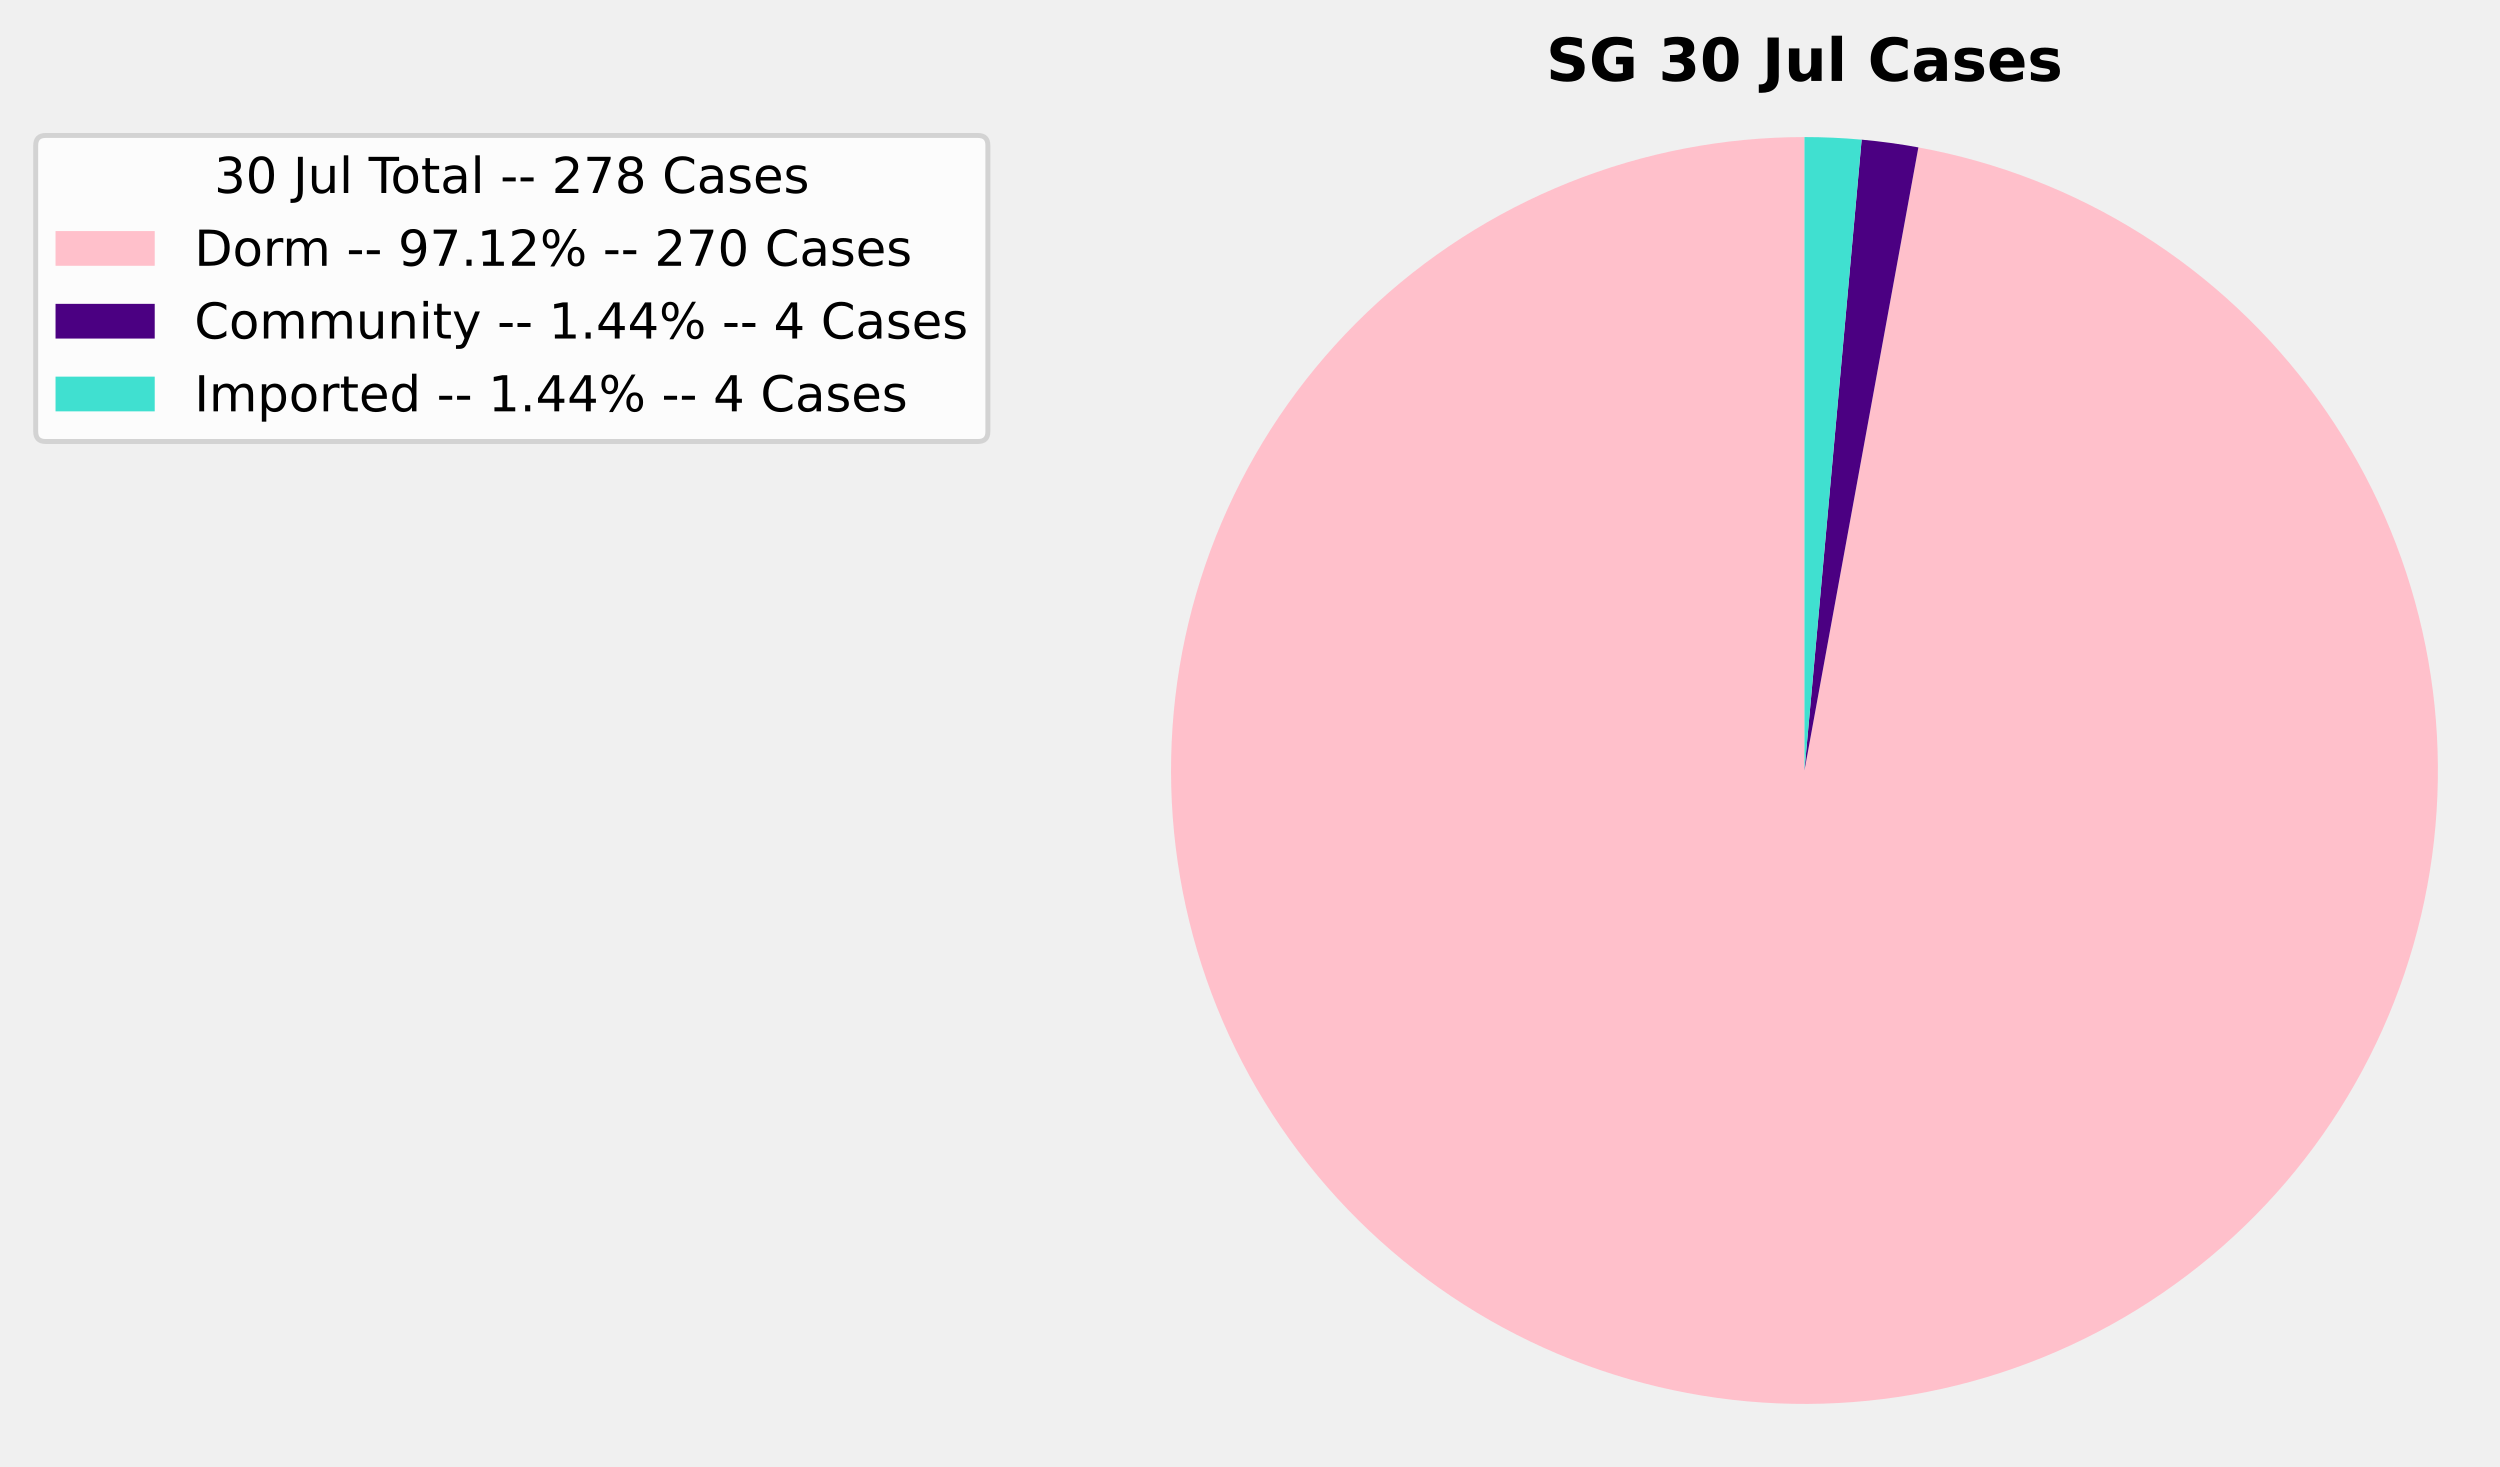
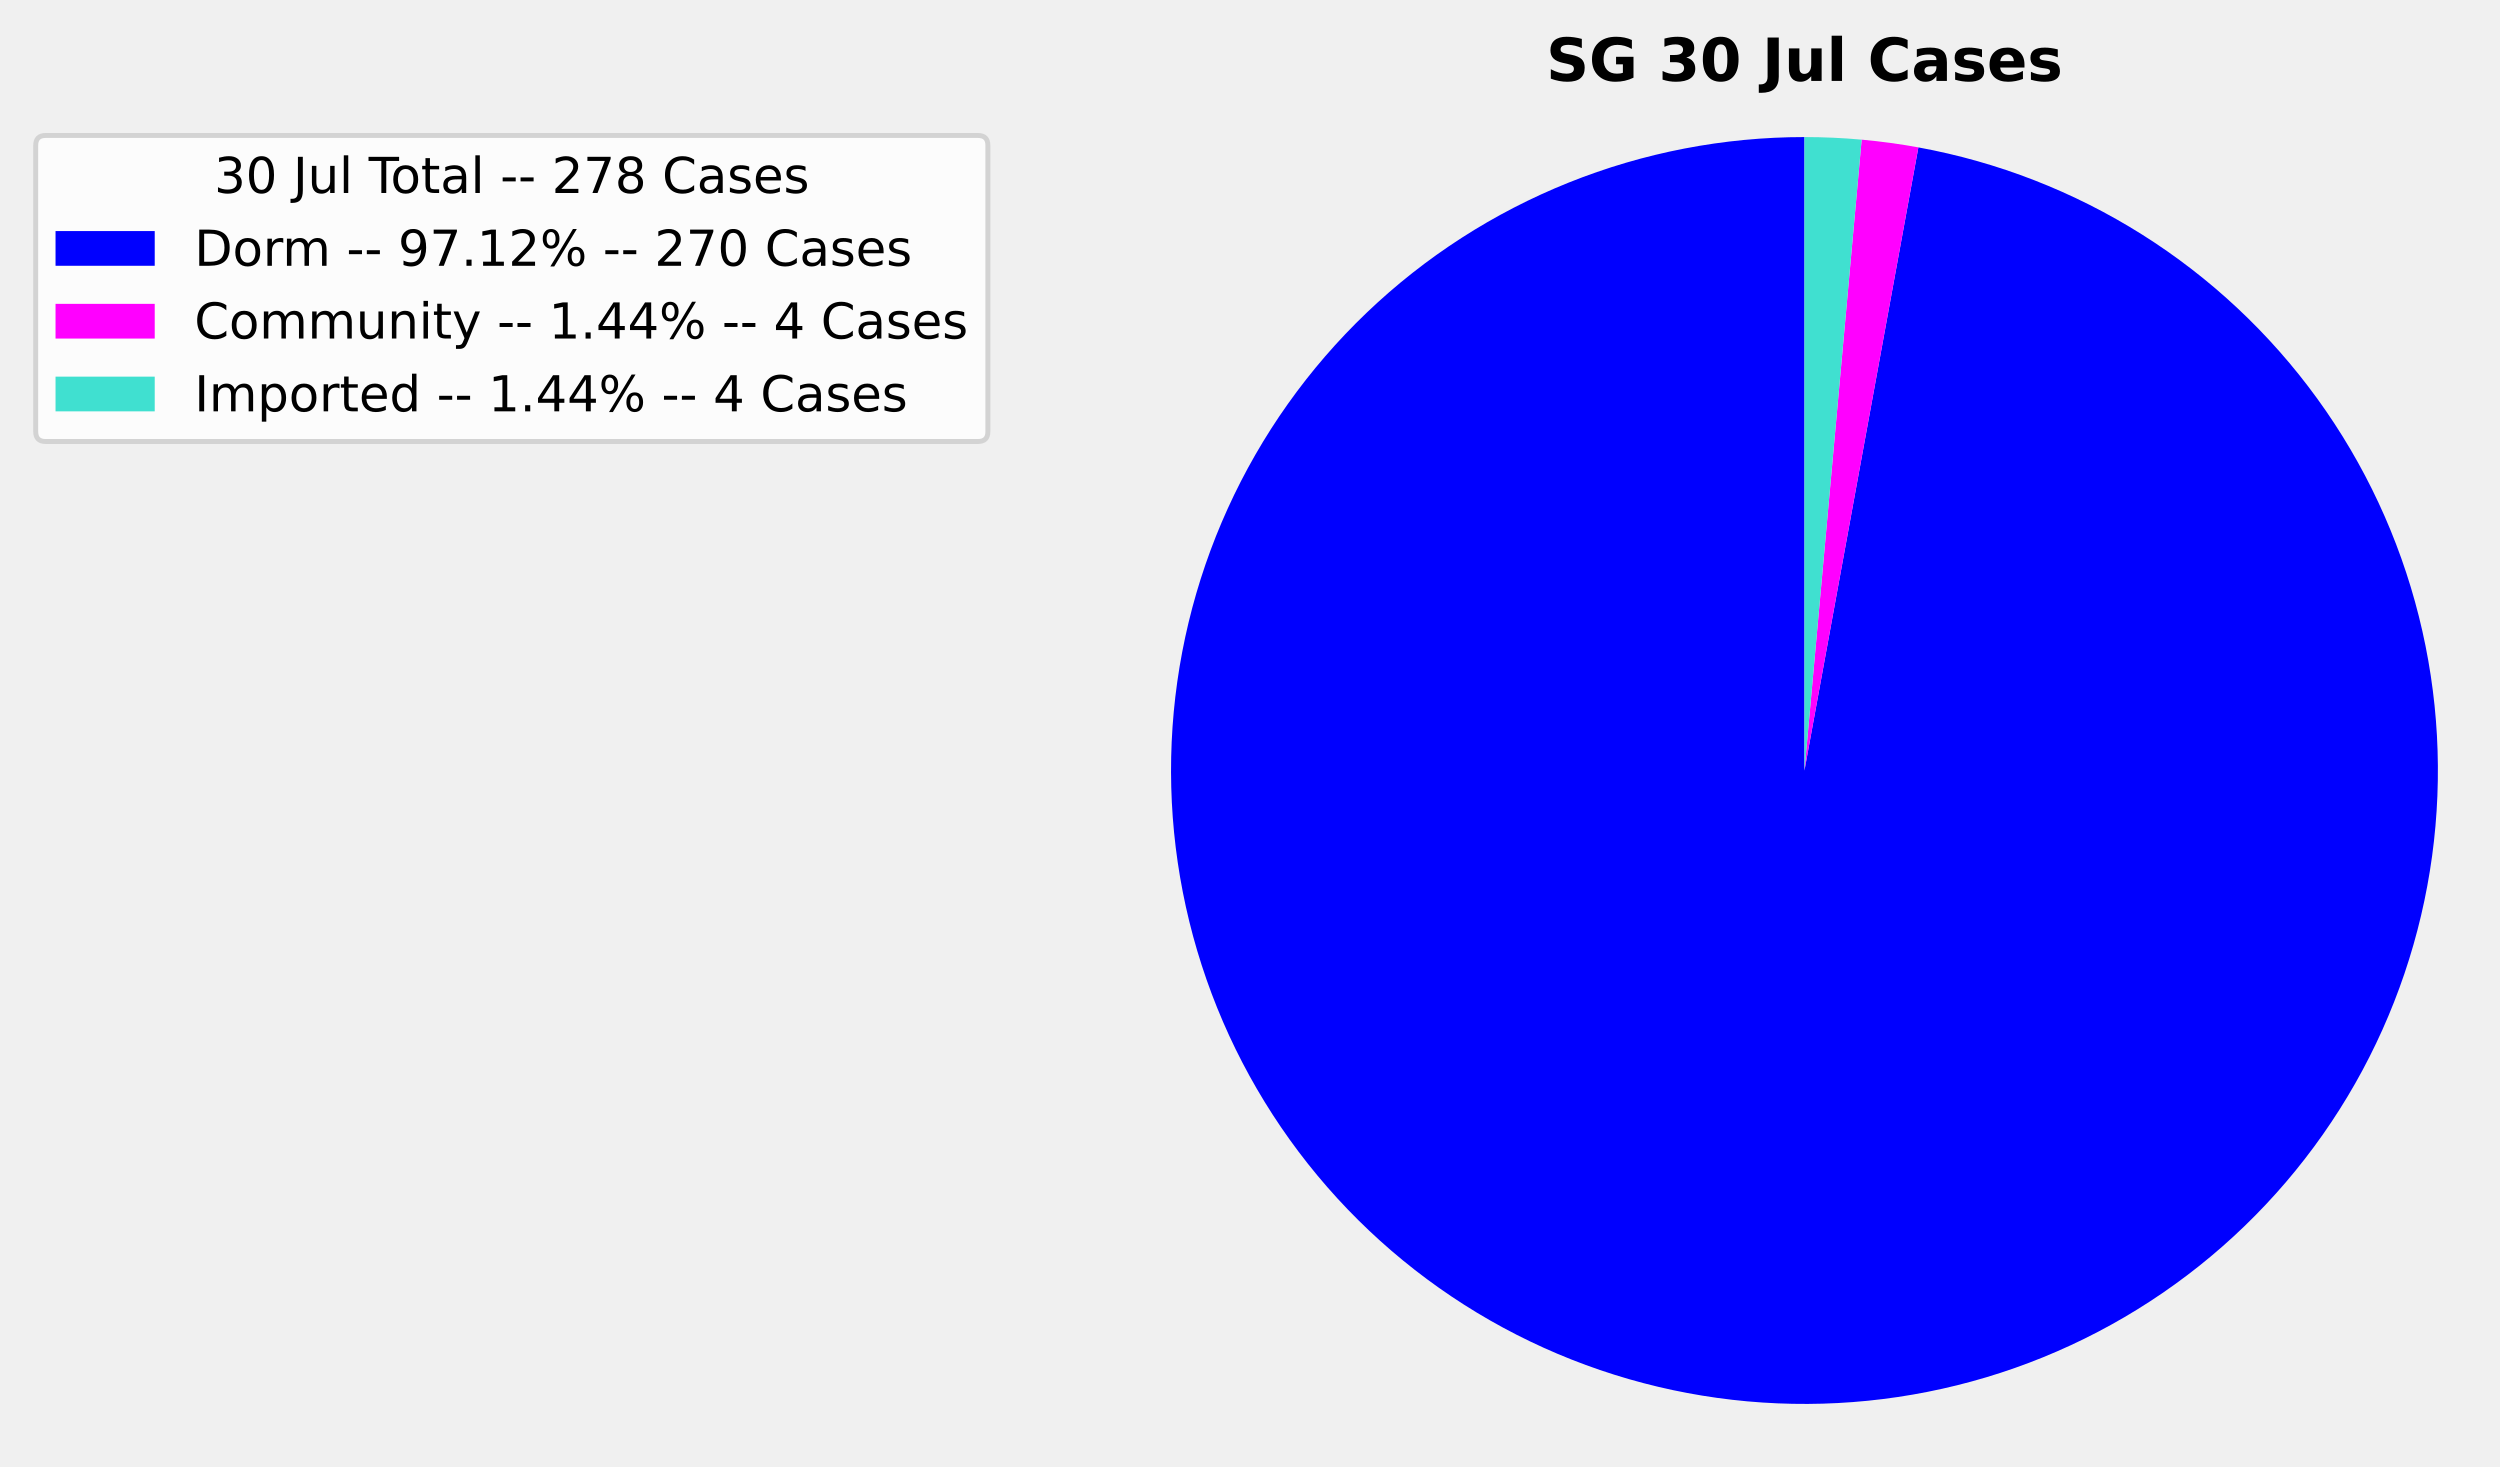
<svg xmlns="http://www.w3.org/2000/svg" xmlns:xlink="http://www.w3.org/1999/xlink" height="295.63pt" version="1.1" viewBox="0 0 504.133 295.63" width="504.133pt">
  <defs>
    <style type="text/css">
*{stroke-linecap:butt;stroke-linejoin:round;}
  </style>
  </defs>
  <g id="figure_1">
    <g id="patch_1">
      <path d="M -0 295.63  L 504.133 295.63  L 504.133 0  L -0 0  z " style="fill:none;" />
    </g>
    <g id="axes_1">
      <g id="patch_2">
-         <path d="M 363.877 27.64  C 347.588 27.64 331.449 30.756 316.332 36.819  C 301.214 42.881 287.394 51.78 275.619 63.035  C 263.845 74.289 254.33 87.692 247.591 102.521  C 240.851 117.349 237.009 133.331 236.273 149.602  C 235.537 165.874 237.92 182.137 243.294 197.513  C 248.667 212.89 256.933 227.097 267.643 239.369  C 278.354 251.64 291.314 261.75 305.822 269.153  C 320.331 276.556 336.123 281.116 352.344 282.586  C 368.566 284.057 384.92 282.411 400.524 277.738  C 416.127 273.065 430.694 265.45 443.437 255.305  C 456.179 245.159 466.865 232.67 474.916 218.51  C 482.967 204.351 488.236 188.782 490.438 172.643  C 492.64 156.504 491.735 140.092 487.771 124.294  C 483.808 108.495 476.859 93.599 467.3 80.411  C 457.741 67.223 445.747 55.984 431.966 47.301  C 418.185 38.619 402.869 32.652 386.847 29.723  L 363.877 155.374  L 363.877 27.64  z " style="fill:#ffc0cb;" />
+         <path d="M 363.877 27.64  C 347.588 27.64 331.449 30.756 316.332 36.819  C 301.214 42.881 287.394 51.78 275.619 63.035  C 263.845 74.289 254.33 87.692 247.591 102.521  C 240.851 117.349 237.009 133.331 236.273 149.602  C 235.537 165.874 237.92 182.137 243.294 197.513  C 248.667 212.89 256.933 227.097 267.643 239.369  C 278.354 251.64 291.314 261.75 305.822 269.153  C 320.331 276.556 336.123 281.116 352.344 282.586  C 368.566 284.057 384.92 282.411 400.524 277.738  C 416.127 273.065 430.694 265.45 443.437 255.305  C 456.179 245.159 466.865 232.67 474.916 218.51  C 482.967 204.351 488.236 188.782 490.438 172.643  C 492.64 156.504 491.735 140.092 487.771 124.294  C 483.808 108.495 476.859 93.599 467.3 80.411  C 457.741 67.223 445.747 55.984 431.966 47.301  C 418.185 38.619 402.869 32.652 386.847 29.723  L 363.877 155.374  L 363.877 27.64  z " style="fill:#0000ff;" />
      </g>
      <g id="patch_3">
-         <path d="M 386.847 29.723  C 384.953 29.377 383.052 29.073 381.145 28.813  C 379.238 28.553 377.326 28.336 375.409 28.162  L 363.877 155.374  L 386.847 29.723  z " style="fill:#4b0082;" />
+         <path d="M 386.847 29.723  C 384.953 29.377 383.052 29.073 381.145 28.813  C 379.238 28.553 377.326 28.336 375.409 28.162  L 363.877 155.374  L 386.847 29.723  z " style="fill:#ff00ff;" />
      </g>
      <g id="patch_4">
        <path d="M 375.409 28.162  C 373.492 27.988 371.571 27.858 369.649 27.771  C 367.726 27.684 365.801 27.64 363.877 27.64  L 363.877 155.374  L 375.409 28.162  z " style="fill:#40e0d0;" />
      </g>
      <g id="matplotlib.axis_1" />
      <g id="matplotlib.axis_2" />
      <g id="text_1">
        <defs>
          <path d="M 59.906 70.609  L 59.906 55.172  Q 53.906 57.859 48.188 59.219  Q 42.484 60.594 37.406 60.594  Q 30.672 60.594 27.438 58.734  Q 24.219 56.891 24.219 52.984  Q 24.219 50.047 26.391 48.406  Q 28.562 46.781 34.281 45.609  L 42.281 44  Q 54.438 41.547 59.562 36.562  Q 64.703 31.594 64.703 22.406  Q 64.703 10.359 57.547 4.469  Q 50.391 -1.422 35.688 -1.422  Q 28.766 -1.422 21.781 -0.094  Q 14.797 1.219 7.812 3.812  L 7.812 19.672  Q 14.797 15.969 21.312 14.078  Q 27.828 12.203 33.891 12.203  Q 40.047 12.203 43.312 14.25  Q 46.578 16.312 46.578 20.125  Q 46.578 23.531 44.359 25.391  Q 42.141 27.25 35.5 28.719  L 28.219 30.328  Q 17.281 32.672 12.219 37.797  Q 7.172 42.922 7.172 51.609  Q 7.172 62.5 14.203 68.359  Q 21.234 74.219 34.422 74.219  Q 40.438 74.219 46.781 73.312  Q 53.125 72.406 59.906 70.609  z " id="DejaVuSans-Bold-83" />
          <path d="M 74.703 5.422  Q 67.672 2 60.109 0.281  Q 52.547 -1.422 44.484 -1.422  Q 26.266 -1.422 15.625 8.766  Q 4.984 18.953 4.984 36.375  Q 4.984 54 15.812 64.109  Q 26.656 74.219 45.516 74.219  Q 52.781 74.219 59.438 72.844  Q 66.109 71.484 72.016 68.797  L 72.016 53.719  Q 65.922 57.172 59.891 58.875  Q 53.859 60.594 47.797 60.594  Q 36.578 60.594 30.5 54.312  Q 24.422 48.047 24.422 36.375  Q 24.422 24.812 30.281 18.5  Q 36.141 12.203 46.922 12.203  Q 49.859 12.203 52.375 12.562  Q 54.891 12.938 56.891 13.719  L 56.891 27.875  L 45.406 27.875  L 45.406 40.484  L 74.703 40.484  z " id="DejaVuSans-Bold-71" />
          <path id="DejaVuSans-Bold-32" />
          <path d="M 46.578 39.312  Q 53.953 37.406 57.781 32.688  Q 61.625 27.984 61.625 20.703  Q 61.625 9.859 53.312 4.219  Q 45.016 -1.422 29.109 -1.422  Q 23.484 -1.422 17.844 -0.516  Q 12.203 0.391 6.688 2.203  L 6.688 16.703  Q 11.969 14.062 17.156 12.719  Q 22.359 11.375 27.391 11.375  Q 34.859 11.375 38.844 13.953  Q 42.828 16.547 42.828 21.391  Q 42.828 26.375 38.75 28.938  Q 34.672 31.5 26.703 31.5  L 19.188 31.5  L 19.188 43.609  L 27.094 43.609  Q 34.188 43.609 37.641 45.828  Q 41.109 48.047 41.109 52.594  Q 41.109 56.781 37.734 59.078  Q 34.375 61.375 28.219 61.375  Q 23.688 61.375 19.047 60.344  Q 14.406 59.328 9.812 57.328  L 9.812 71.094  Q 15.375 72.656 20.844 73.438  Q 26.312 74.219 31.594 74.219  Q 45.797 74.219 52.844 69.547  Q 59.906 64.891 59.906 55.516  Q 59.906 49.125 56.531 45.047  Q 53.172 40.969 46.578 39.312  z " id="DejaVuSans-Bold-51" />
          <path d="M 46 36.531  Q 46 50.203 43.438 55.781  Q 40.875 61.375 34.812 61.375  Q 28.766 61.375 26.172 55.781  Q 23.578 50.203 23.578 36.531  Q 23.578 22.703 26.172 17.031  Q 28.766 11.375 34.812 11.375  Q 40.828 11.375 43.406 17.031  Q 46 22.703 46 36.531  z M 64.797 36.375  Q 64.797 18.266 56.984 8.422  Q 49.172 -1.422 34.812 -1.422  Q 20.406 -1.422 12.594 8.422  Q 4.781 18.266 4.781 36.375  Q 4.781 54.547 12.594 64.375  Q 20.406 74.219 34.812 74.219  Q 49.172 74.219 56.984 64.375  Q 64.797 54.547 64.797 36.375  z " id="DejaVuSans-Bold-48" />
          <path d="M 9.188 72.906  L 27.984 72.906  L 27.984 7.078  Q 27.984 -6.547 20.578 -13.281  Q 13.188 -20.016 -1.812 -20.016  L -5.609 -20.016  L -5.609 -5.812  L -2.688 -5.812  Q 3.172 -5.812 6.172 -2.531  Q 9.188 0.734 9.188 7.078  z " id="DejaVuSans-Bold-74" />
          <path d="M 7.812 21.297  L 7.812 54.688  L 25.391 54.688  L 25.391 49.219  Q 25.391 44.781 25.344 38.062  Q 25.297 31.344 25.297 29.109  Q 25.297 22.516 25.641 19.609  Q 25.984 16.703 26.812 15.375  Q 27.875 13.672 29.609 12.734  Q 31.344 11.812 33.594 11.812  Q 39.062 11.812 42.188 16.016  Q 45.312 20.219 45.312 27.688  L 45.312 54.688  L 62.797 54.688  L 62.797 0  L 45.312 0  L 45.312 7.906  Q 41.359 3.125 36.938 0.844  Q 32.516 -1.422 27.203 -1.422  Q 17.719 -1.422 12.766 4.391  Q 7.812 10.203 7.812 21.297  z " id="DejaVuSans-Bold-117" />
          <path d="M 8.406 75.984  L 25.875 75.984  L 25.875 0  L 8.406 0  z " id="DejaVuSans-Bold-108" />
          <path d="M 67 4  Q 61.812 1.312 56.203 -0.047  Q 50.594 -1.422 44.484 -1.422  Q 26.266 -1.422 15.625 8.766  Q 4.984 18.953 4.984 36.375  Q 4.984 53.859 15.625 64.031  Q 26.266 74.219 44.484 74.219  Q 50.594 74.219 56.203 72.844  Q 61.812 71.484 67 68.797  L 67 53.719  Q 61.766 57.281 56.688 58.938  Q 51.609 60.594 46 60.594  Q 35.938 60.594 30.172 54.141  Q 24.422 47.703 24.422 36.375  Q 24.422 25.094 30.172 18.641  Q 35.938 12.203 46 12.203  Q 51.609 12.203 56.688 13.859  Q 61.766 15.531 67 19.094  z " id="DejaVuSans-Bold-67" />
          <path d="M 32.906 24.609  Q 27.438 24.609 24.672 22.75  Q 21.922 20.906 21.922 17.281  Q 21.922 13.969 24.141 12.078  Q 26.375 10.203 30.328 10.203  Q 35.25 10.203 38.625 13.734  Q 42 17.281 42 22.609  L 42 24.609  z M 59.625 31.203  L 59.625 0  L 42 0  L 42 8.109  Q 38.484 3.125 34.078 0.844  Q 29.688 -1.422 23.391 -1.422  Q 14.891 -1.422 9.594 3.531  Q 4.297 8.5 4.297 16.406  Q 4.297 26.031 10.906 30.516  Q 17.531 35.016 31.688 35.016  L 42 35.016  L 42 36.375  Q 42 40.531 38.719 42.453  Q 35.453 44.391 28.516 44.391  Q 22.906 44.391 18.062 43.266  Q 13.234 42.141 9.078 39.891  L 9.078 53.219  Q 14.703 54.594 20.359 55.297  Q 26.031 56 31.688 56  Q 46.484 56 53.047 50.172  Q 59.625 44.344 59.625 31.203  z " id="DejaVuSans-Bold-97" />
          <path d="M 51.125 52.984  L 51.125 39.703  Q 45.516 42.047 40.281 43.219  Q 35.062 44.391 30.422 44.391  Q 25.438 44.391 23.016 43.141  Q 20.609 41.891 20.609 39.312  Q 20.609 37.203 22.438 36.078  Q 24.266 34.969 29 34.422  L 32.078 33.984  Q 45.516 32.281 50.141 28.375  Q 54.781 24.469 54.781 16.109  Q 54.781 7.375 48.328 2.969  Q 41.891 -1.422 29.109 -1.422  Q 23.688 -1.422 17.891 -0.562  Q 12.109 0.297 6 2  L 6 15.281  Q 11.234 12.75 16.719 11.469  Q 22.219 10.203 27.875 10.203  Q 33.016 10.203 35.594 11.609  Q 38.188 13.031 38.188 15.828  Q 38.188 18.172 36.406 19.312  Q 34.625 20.453 29.297 21.094  L 26.219 21.484  Q 14.547 22.953 9.859 26.906  Q 5.172 30.859 5.172 38.922  Q 5.172 47.609 11.125 51.797  Q 17.094 56 29.391 56  Q 34.234 56 39.547 55.266  Q 44.875 54.547 51.125 52.984  z " id="DejaVuSans-Bold-115" />
          <path d="M 62.984 27.484  L 62.984 22.516  L 22.125 22.516  Q 22.75 16.359 26.562 13.281  Q 30.375 10.203 37.203 10.203  Q 42.719 10.203 48.5 11.844  Q 54.297 13.484 60.406 16.797  L 60.406 3.328  Q 54.203 0.984 48 -0.219  Q 41.797 -1.422 35.594 -1.422  Q 20.75 -1.422 12.516 6.125  Q 4.297 13.672 4.297 27.297  Q 4.297 40.672 12.375 48.328  Q 20.453 56 34.625 56  Q 47.516 56 55.25 48.234  Q 62.984 40.484 62.984 27.484  z M 45.016 33.297  Q 45.016 38.281 42.109 41.328  Q 39.203 44.391 34.516 44.391  Q 29.438 44.391 26.266 41.531  Q 23.094 38.672 22.312 33.297  z " id="DejaVuSans-Bold-101" />
        </defs>
        <g transform="translate(311.791 16.31812)scale(0.12 -0.12)">
          <use xlink:href="#DejaVuSans-Bold-83" />
          <use x="72.021" xlink:href="#DejaVuSans-Bold-71" />
          <use x="154.102" xlink:href="#DejaVuSans-Bold-32" />
          <use x="188.916" xlink:href="#DejaVuSans-Bold-51" />
          <use x="258.496" xlink:href="#DejaVuSans-Bold-48" />
          <use x="328.076" xlink:href="#DejaVuSans-Bold-32" />
          <use x="362.891" xlink:href="#DejaVuSans-Bold-74" />
          <use x="400.098" xlink:href="#DejaVuSans-Bold-117" />
          <use x="471.289" xlink:href="#DejaVuSans-Bold-108" />
          <use x="505.566" xlink:href="#DejaVuSans-Bold-32" />
          <use x="540.381" xlink:href="#DejaVuSans-Bold-67" />
          <use x="613.77" xlink:href="#DejaVuSans-Bold-97" />
          <use x="681.25" xlink:href="#DejaVuSans-Bold-115" />
          <use x="740.771" xlink:href="#DejaVuSans-Bold-101" />
          <use x="808.594" xlink:href="#DejaVuSans-Bold-115" />
        </g>
      </g>
      <g id="legend_1">
        <g id="patch_5">
          <path d="M 9.2 89.031  L 197.209 89.031  Q 199.209 89.031 199.209 87.031  L 199.209 29.318  Q 199.209 27.318 197.209 27.318  L 9.2 27.318  Q 7.2 27.318 7.2 29.318  L 7.2 87.031  Q 7.2 89.031 9.2 89.031  z " style="fill:#ffffff;opacity:0.8;stroke:#cccccc;stroke-linejoin:miter;" />
        </g>
        <g id="text_2">
          <defs>
            <path d="M 40.578 39.312  Q 47.656 37.797 51.625 33  Q 55.609 28.219 55.609 21.188  Q 55.609 10.406 48.188 4.484  Q 40.766 -1.422 27.094 -1.422  Q 22.516 -1.422 17.656 -0.516  Q 12.797 0.391 7.625 2.203  L 7.625 11.719  Q 11.719 9.328 16.594 8.109  Q 21.484 6.891 26.812 6.891  Q 36.078 6.891 40.938 10.547  Q 45.797 14.203 45.797 21.188  Q 45.797 27.641 41.281 31.266  Q 36.766 34.906 28.719 34.906  L 20.219 34.906  L 20.219 43.016  L 29.109 43.016  Q 36.375 43.016 40.234 45.922  Q 44.094 48.828 44.094 54.297  Q 44.094 59.906 40.109 62.906  Q 36.141 65.922 28.719 65.922  Q 24.656 65.922 20.016 65.031  Q 15.375 64.156 9.812 62.312  L 9.812 71.094  Q 15.438 72.656 20.344 73.438  Q 25.25 74.219 29.594 74.219  Q 40.828 74.219 47.359 69.109  Q 53.906 64.016 53.906 55.328  Q 53.906 49.266 50.438 45.094  Q 46.969 40.922 40.578 39.312  z " id="DejaVuSans-51" />
            <path d="M 31.781 66.406  Q 24.172 66.406 20.328 58.906  Q 16.5 51.422 16.5 36.375  Q 16.5 21.391 20.328 13.891  Q 24.172 6.391 31.781 6.391  Q 39.453 6.391 43.281 13.891  Q 47.125 21.391 47.125 36.375  Q 47.125 51.422 43.281 58.906  Q 39.453 66.406 31.781 66.406  z M 31.781 74.219  Q 44.047 74.219 50.516 64.516  Q 56.984 54.828 56.984 36.375  Q 56.984 17.969 50.516 8.266  Q 44.047 -1.422 31.781 -1.422  Q 19.531 -1.422 13.062 8.266  Q 6.594 17.969 6.594 36.375  Q 6.594 54.828 13.062 64.516  Q 19.531 74.219 31.781 74.219  z " id="DejaVuSans-48" />
            <path id="DejaVuSans-32" />
            <path d="M 9.812 72.906  L 19.672 72.906  L 19.672 5.078  Q 19.672 -8.109 14.672 -14.062  Q 9.672 -20.016 -1.422 -20.016  L -5.172 -20.016  L -5.172 -11.719  L -2.094 -11.719  Q 4.438 -11.719 7.125 -8.047  Q 9.812 -4.391 9.812 5.078  z " id="DejaVuSans-74" />
            <path d="M 8.5 21.578  L 8.5 54.688  L 17.484 54.688  L 17.484 21.922  Q 17.484 14.156 20.5 10.266  Q 23.531 6.391 29.594 6.391  Q 36.859 6.391 41.078 11.031  Q 45.312 15.672 45.312 23.688  L 45.312 54.688  L 54.297 54.688  L 54.297 0  L 45.312 0  L 45.312 8.406  Q 42.047 3.422 37.719 1  Q 33.406 -1.422 27.688 -1.422  Q 18.266 -1.422 13.375 4.438  Q 8.5 10.297 8.5 21.578  z M 31.109 56  z " id="DejaVuSans-117" />
            <path d="M 9.422 75.984  L 18.406 75.984  L 18.406 0  L 9.422 0  z " id="DejaVuSans-108" />
            <path d="M -0.297 72.906  L 61.375 72.906  L 61.375 64.594  L 35.5 64.594  L 35.5 0  L 25.594 0  L 25.594 64.594  L -0.297 64.594  z " id="DejaVuSans-84" />
            <path d="M 30.609 48.391  Q 23.391 48.391 19.188 42.75  Q 14.984 37.109 14.984 27.297  Q 14.984 17.484 19.156 11.844  Q 23.344 6.203 30.609 6.203  Q 37.797 6.203 41.984 11.859  Q 46.188 17.531 46.188 27.297  Q 46.188 37.016 41.984 42.703  Q 37.797 48.391 30.609 48.391  z M 30.609 56  Q 42.328 56 49.016 48.375  Q 55.719 40.766 55.719 27.297  Q 55.719 13.875 49.016 6.219  Q 42.328 -1.422 30.609 -1.422  Q 18.844 -1.422 12.172 6.219  Q 5.516 13.875 5.516 27.297  Q 5.516 40.766 12.172 48.375  Q 18.844 56 30.609 56  z " id="DejaVuSans-111" />
            <path d="M 18.312 70.219  L 18.312 54.688  L 36.812 54.688  L 36.812 47.703  L 18.312 47.703  L 18.312 18.016  Q 18.312 11.328 20.141 9.422  Q 21.969 7.516 27.594 7.516  L 36.812 7.516  L 36.812 0  L 27.594 0  Q 17.188 0 13.234 3.875  Q 9.281 7.766 9.281 18.016  L 9.281 47.703  L 2.688 47.703  L 2.688 54.688  L 9.281 54.688  L 9.281 70.219  z " id="DejaVuSans-116" />
            <path d="M 34.281 27.484  Q 23.391 27.484 19.188 25  Q 14.984 22.516 14.984 16.5  Q 14.984 11.719 18.141 8.906  Q 21.297 6.109 26.703 6.109  Q 34.188 6.109 38.703 11.406  Q 43.219 16.703 43.219 25.484  L 43.219 27.484  z M 52.203 31.203  L 52.203 0  L 43.219 0  L 43.219 8.297  Q 40.141 3.328 35.547 0.953  Q 30.953 -1.422 24.312 -1.422  Q 15.922 -1.422 10.953 3.297  Q 6 8.016 6 15.922  Q 6 25.141 12.172 29.828  Q 18.359 34.516 30.609 34.516  L 43.219 34.516  L 43.219 35.406  Q 43.219 41.609 39.141 45  Q 35.062 48.391 27.688 48.391  Q 23 48.391 18.547 47.266  Q 14.109 46.141 10.016 43.891  L 10.016 52.203  Q 14.938 54.109 19.578 55.047  Q 24.219 56 28.609 56  Q 40.484 56 46.344 49.844  Q 52.203 43.703 52.203 31.203  z " id="DejaVuSans-97" />
            <path d="M 4.891 31.391  L 31.203 31.391  L 31.203 23.391  L 4.891 23.391  z " id="DejaVuSans-45" />
            <path d="M 19.188 8.297  L 53.609 8.297  L 53.609 0  L 7.328 0  L 7.328 8.297  Q 12.938 14.109 22.625 23.891  Q 32.328 33.688 34.812 36.531  Q 39.547 41.844 41.422 45.531  Q 43.312 49.219 43.312 52.781  Q 43.312 58.594 39.234 62.25  Q 35.156 65.922 28.609 65.922  Q 23.969 65.922 18.812 64.312  Q 13.672 62.703 7.812 59.422  L 7.812 69.391  Q 13.766 71.781 18.938 73  Q 24.125 74.219 28.422 74.219  Q 39.75 74.219 46.484 68.547  Q 53.219 62.891 53.219 53.422  Q 53.219 48.922 51.531 44.891  Q 49.859 40.875 45.406 35.406  Q 44.188 33.984 37.641 27.219  Q 31.109 20.453 19.188 8.297  z " id="DejaVuSans-50" />
            <path d="M 8.203 72.906  L 55.078 72.906  L 55.078 68.703  L 28.609 0  L 18.312 0  L 43.219 64.594  L 8.203 64.594  z " id="DejaVuSans-55" />
            <path d="M 31.781 34.625  Q 24.75 34.625 20.719 30.859  Q 16.703 27.094 16.703 20.516  Q 16.703 13.922 20.719 10.156  Q 24.75 6.391 31.781 6.391  Q 38.812 6.391 42.859 10.172  Q 46.922 13.969 46.922 20.516  Q 46.922 27.094 42.891 30.859  Q 38.875 34.625 31.781 34.625  z M 21.922 38.812  Q 15.578 40.375 12.031 44.719  Q 8.5 49.078 8.5 55.328  Q 8.5 64.062 14.719 69.141  Q 20.953 74.219 31.781 74.219  Q 42.672 74.219 48.875 69.141  Q 55.078 64.062 55.078 55.328  Q 55.078 49.078 51.531 44.719  Q 48 40.375 41.703 38.812  Q 48.828 37.156 52.797 32.312  Q 56.781 27.484 56.781 20.516  Q 56.781 9.906 50.312 4.234  Q 43.844 -1.422 31.781 -1.422  Q 19.734 -1.422 13.25 4.234  Q 6.781 9.906 6.781 20.516  Q 6.781 27.484 10.781 32.312  Q 14.797 37.156 21.922 38.812  z M 18.312 54.391  Q 18.312 48.734 21.844 45.562  Q 25.391 42.391 31.781 42.391  Q 38.141 42.391 41.719 45.562  Q 45.312 48.734 45.312 54.391  Q 45.312 60.062 41.719 63.234  Q 38.141 66.406 31.781 66.406  Q 25.391 66.406 21.844 63.234  Q 18.312 60.062 18.312 54.391  z " id="DejaVuSans-56" />
            <path d="M 64.406 67.281  L 64.406 56.891  Q 59.422 61.531 53.781 63.812  Q 48.141 66.109 41.797 66.109  Q 29.297 66.109 22.656 58.469  Q 16.016 50.828 16.016 36.375  Q 16.016 21.969 22.656 14.328  Q 29.297 6.688 41.797 6.688  Q 48.141 6.688 53.781 8.984  Q 59.422 11.281 64.406 15.922  L 64.406 5.609  Q 59.234 2.094 53.438 0.328  Q 47.656 -1.422 41.219 -1.422  Q 24.656 -1.422 15.125 8.703  Q 5.609 18.844 5.609 36.375  Q 5.609 53.953 15.125 64.078  Q 24.656 74.219 41.219 74.219  Q 47.75 74.219 53.531 72.484  Q 59.328 70.75 64.406 67.281  z " id="DejaVuSans-67" />
            <path d="M 44.281 53.078  L 44.281 44.578  Q 40.484 46.531 36.375 47.5  Q 32.281 48.484 27.875 48.484  Q 21.188 48.484 17.844 46.438  Q 14.5 44.391 14.5 40.281  Q 14.5 37.156 16.891 35.375  Q 19.281 33.594 26.516 31.984  L 29.594 31.297  Q 39.156 29.25 43.188 25.516  Q 47.219 21.781 47.219 15.094  Q 47.219 7.469 41.188 3.016  Q 35.156 -1.422 24.609 -1.422  Q 20.219 -1.422 15.453 -0.562  Q 10.688 0.297 5.422 2  L 5.422 11.281  Q 10.406 8.688 15.234 7.391  Q 20.062 6.109 24.812 6.109  Q 31.156 6.109 34.562 8.281  Q 37.984 10.453 37.984 14.406  Q 37.984 18.062 35.516 20.016  Q 33.062 21.969 24.703 23.781  L 21.578 24.516  Q 13.234 26.266 9.516 29.906  Q 5.812 33.547 5.812 39.891  Q 5.812 47.609 11.281 51.797  Q 16.75 56 26.812 56  Q 31.781 56 36.172 55.266  Q 40.578 54.547 44.281 53.078  z " id="DejaVuSans-115" />
            <path d="M 56.203 29.594  L 56.203 25.203  L 14.891 25.203  Q 15.484 15.922 20.484 11.062  Q 25.484 6.203 34.422 6.203  Q 39.594 6.203 44.453 7.469  Q 49.312 8.734 54.109 11.281  L 54.109 2.781  Q 49.266 0.734 44.188 -0.344  Q 39.109 -1.422 33.891 -1.422  Q 20.797 -1.422 13.156 6.188  Q 5.516 13.812 5.516 26.812  Q 5.516 40.234 12.766 48.109  Q 20.016 56 32.328 56  Q 43.359 56 49.781 48.891  Q 56.203 41.797 56.203 29.594  z M 47.219 32.234  Q 47.125 39.594 43.094 43.984  Q 39.062 48.391 32.422 48.391  Q 24.906 48.391 20.391 44.141  Q 15.875 39.891 15.188 32.172  z " id="DejaVuSans-101" />
          </defs>
          <g transform="translate(43.19453 38.91656)scale(0.1 -0.1)">
            <use xlink:href="#DejaVuSans-51" />
            <use x="63.623" xlink:href="#DejaVuSans-48" />
            <use x="127.246" xlink:href="#DejaVuSans-32" />
            <use x="159.033" xlink:href="#DejaVuSans-74" />
            <use x="188.525" xlink:href="#DejaVuSans-117" />
            <use x="251.904" xlink:href="#DejaVuSans-108" />
            <use x="279.688" xlink:href="#DejaVuSans-32" />
            <use x="311.475" xlink:href="#DejaVuSans-84" />
            <use x="355.559" xlink:href="#DejaVuSans-111" />
            <use x="416.74" xlink:href="#DejaVuSans-116" />
            <use x="455.949" xlink:href="#DejaVuSans-97" />
            <use x="517.229" xlink:href="#DejaVuSans-108" />
            <use x="545.012" xlink:href="#DejaVuSans-32" />
            <use x="576.799" xlink:href="#DejaVuSans-45" />
            <use x="612.883" xlink:href="#DejaVuSans-45" />
            <use x="648.967" xlink:href="#DejaVuSans-32" />
            <use x="680.754" xlink:href="#DejaVuSans-50" />
            <use x="744.377" xlink:href="#DejaVuSans-55" />
            <use x="808" xlink:href="#DejaVuSans-56" />
            <use x="871.623" xlink:href="#DejaVuSans-32" />
            <use x="903.41" xlink:href="#DejaVuSans-67" />
            <use x="973.234" xlink:href="#DejaVuSans-97" />
            <use x="1034.514" xlink:href="#DejaVuSans-115" />
            <use x="1086.613" xlink:href="#DejaVuSans-101" />
            <use x="1148.137" xlink:href="#DejaVuSans-115" />
          </g>
        </g>
        <g id="patch_6">
-           <path d="M 11.2 53.595  L 31.2 53.595  L 31.2 46.595  L 11.2 46.595  z " style="fill:#ffc0cb;" />
+           <path d="M 11.2 53.595  L 31.2 53.595  L 31.2 46.595  L 11.2 46.595  z " style="fill:#0000ff;" />
        </g>
        <g id="text_3">
          <defs>
            <path d="M 19.672 64.797  L 19.672 8.109  L 31.594 8.109  Q 46.688 8.109 53.688 14.938  Q 60.688 21.781 60.688 36.531  Q 60.688 51.172 53.688 57.984  Q 46.688 64.797 31.594 64.797  z M 9.812 72.906  L 30.078 72.906  Q 51.266 72.906 61.172 64.094  Q 71.094 55.281 71.094 36.531  Q 71.094 17.672 61.125 8.828  Q 51.172 0 30.078 0  L 9.812 0  z " id="DejaVuSans-68" />
            <path d="M 41.109 46.297  Q 39.594 47.172 37.812 47.578  Q 36.031 48 33.891 48  Q 26.266 48 22.188 43.047  Q 18.109 38.094 18.109 28.812  L 18.109 0  L 9.078 0  L 9.078 54.688  L 18.109 54.688  L 18.109 46.188  Q 20.953 51.172 25.484 53.578  Q 30.031 56 36.531 56  Q 37.453 56 38.578 55.875  Q 39.703 55.766 41.062 55.516  z " id="DejaVuSans-114" />
            <path d="M 52 44.188  Q 55.375 50.25 60.062 53.125  Q 64.75 56 71.094 56  Q 79.641 56 84.281 50.016  Q 88.922 44.047 88.922 33.016  L 88.922 0  L 79.891 0  L 79.891 32.719  Q 79.891 40.578 77.094 44.375  Q 74.312 48.188 68.609 48.188  Q 61.625 48.188 57.562 43.547  Q 53.516 38.922 53.516 30.906  L 53.516 0  L 44.484 0  L 44.484 32.719  Q 44.484 40.625 41.703 44.406  Q 38.922 48.188 33.109 48.188  Q 26.219 48.188 22.156 43.531  Q 18.109 38.875 18.109 30.906  L 18.109 0  L 9.078 0  L 9.078 54.688  L 18.109 54.688  L 18.109 46.188  Q 21.188 51.219 25.484 53.609  Q 29.781 56 35.688 56  Q 41.656 56 45.828 52.969  Q 50 49.953 52 44.188  z " id="DejaVuSans-109" />
            <path d="M 10.984 1.516  L 10.984 10.5  Q 14.703 8.734 18.5 7.812  Q 22.312 6.891 25.984 6.891  Q 35.75 6.891 40.891 13.453  Q 46.047 20.016 46.781 33.406  Q 43.953 29.203 39.594 26.953  Q 35.25 24.703 29.984 24.703  Q 19.047 24.703 12.672 31.312  Q 6.297 37.938 6.297 49.422  Q 6.297 60.641 12.938 67.422  Q 19.578 74.219 30.609 74.219  Q 43.266 74.219 49.922 64.516  Q 56.594 54.828 56.594 36.375  Q 56.594 19.141 48.406 8.859  Q 40.234 -1.422 26.422 -1.422  Q 22.703 -1.422 18.891 -0.688  Q 15.094 0.047 10.984 1.516  z M 30.609 32.422  Q 37.25 32.422 41.125 36.953  Q 45.016 41.5 45.016 49.422  Q 45.016 57.281 41.125 61.844  Q 37.25 66.406 30.609 66.406  Q 23.969 66.406 20.094 61.844  Q 16.219 57.281 16.219 49.422  Q 16.219 41.5 20.094 36.953  Q 23.969 32.422 30.609 32.422  z " id="DejaVuSans-57" />
            <path d="M 10.688 12.406  L 21 12.406  L 21 0  L 10.688 0  z " id="DejaVuSans-46" />
            <path d="M 12.406 8.297  L 28.516 8.297  L 28.516 63.922  L 10.984 60.406  L 10.984 69.391  L 28.422 72.906  L 38.281 72.906  L 38.281 8.297  L 54.391 8.297  L 54.391 0  L 12.406 0  z " id="DejaVuSans-49" />
            <path d="M 72.703 32.078  Q 68.453 32.078 66.031 28.469  Q 63.625 24.859 63.625 18.406  Q 63.625 12.062 66.031 8.422  Q 68.453 4.781 72.703 4.781  Q 76.859 4.781 79.266 8.422  Q 81.688 12.062 81.688 18.406  Q 81.688 24.812 79.266 28.438  Q 76.859 32.078 72.703 32.078  z M 72.703 38.281  Q 80.422 38.281 84.953 32.906  Q 89.5 27.547 89.5 18.406  Q 89.5 9.281 84.938 3.922  Q 80.375 -1.422 72.703 -1.422  Q 64.891 -1.422 60.344 3.922  Q 55.812 9.281 55.812 18.406  Q 55.812 27.594 60.375 32.938  Q 64.938 38.281 72.703 38.281  z M 22.312 68.016  Q 18.109 68.016 15.688 64.375  Q 13.281 60.75 13.281 54.391  Q 13.281 47.953 15.672 44.328  Q 18.062 40.719 22.312 40.719  Q 26.562 40.719 28.969 44.328  Q 31.391 47.953 31.391 54.391  Q 31.391 60.688 28.953 64.344  Q 26.516 68.016 22.312 68.016  z M 66.406 74.219  L 74.219 74.219  L 28.609 -1.422  L 20.797 -1.422  z M 22.312 74.219  Q 30.031 74.219 34.609 68.875  Q 39.203 63.531 39.203 54.391  Q 39.203 45.172 34.641 39.844  Q 30.078 34.516 22.312 34.516  Q 14.547 34.516 10.031 39.859  Q 5.516 45.219 5.516 54.391  Q 5.516 63.484 10.047 68.844  Q 14.594 74.219 22.312 74.219  z " id="DejaVuSans-37" />
          </defs>
          <g transform="translate(39.2 53.59469)scale(0.1 -0.1)">
            <use xlink:href="#DejaVuSans-68" />
            <use x="77.002" xlink:href="#DejaVuSans-111" />
            <use x="138.184" xlink:href="#DejaVuSans-114" />
            <use x="177.547" xlink:href="#DejaVuSans-109" />
            <use x="274.959" xlink:href="#DejaVuSans-32" />
            <use x="306.746" xlink:href="#DejaVuSans-45" />
            <use x="342.83" xlink:href="#DejaVuSans-45" />
            <use x="378.914" xlink:href="#DejaVuSans-32" />
            <use x="410.701" xlink:href="#DejaVuSans-57" />
            <use x="474.324" xlink:href="#DejaVuSans-55" />
            <use x="537.947" xlink:href="#DejaVuSans-46" />
            <use x="569.734" xlink:href="#DejaVuSans-49" />
            <use x="633.357" xlink:href="#DejaVuSans-50" />
            <use x="696.98" xlink:href="#DejaVuSans-37" />
            <use x="792" xlink:href="#DejaVuSans-32" />
            <use x="823.787" xlink:href="#DejaVuSans-45" />
            <use x="859.871" xlink:href="#DejaVuSans-45" />
            <use x="895.955" xlink:href="#DejaVuSans-32" />
            <use x="927.742" xlink:href="#DejaVuSans-50" />
            <use x="991.365" xlink:href="#DejaVuSans-55" />
            <use x="1054.988" xlink:href="#DejaVuSans-48" />
            <use x="1118.611" xlink:href="#DejaVuSans-32" />
            <use x="1150.398" xlink:href="#DejaVuSans-67" />
            <use x="1220.223" xlink:href="#DejaVuSans-97" />
            <use x="1281.502" xlink:href="#DejaVuSans-115" />
            <use x="1333.602" xlink:href="#DejaVuSans-101" />
            <use x="1395.125" xlink:href="#DejaVuSans-115" />
          </g>
        </g>
        <g id="patch_7">
-           <path d="M 11.2 68.273  L 31.2 68.273  L 31.2 61.273  L 11.2 61.273  z " style="fill:#4b0082;" />
+           <path d="M 11.2 68.273  L 31.2 68.273  L 31.2 61.273  L 11.2 61.273  z " style="fill:#ff00ff;" />
        </g>
        <g id="text_4">
          <defs>
            <path d="M 54.891 33.016  L 54.891 0  L 45.906 0  L 45.906 32.719  Q 45.906 40.484 42.875 44.328  Q 39.844 48.188 33.797 48.188  Q 26.516 48.188 22.312 43.547  Q 18.109 38.922 18.109 30.906  L 18.109 0  L 9.078 0  L 9.078 54.688  L 18.109 54.688  L 18.109 46.188  Q 21.344 51.125 25.703 53.562  Q 30.078 56 35.797 56  Q 45.219 56 50.047 50.172  Q 54.891 44.344 54.891 33.016  z " id="DejaVuSans-110" />
            <path d="M 9.422 54.688  L 18.406 54.688  L 18.406 0  L 9.422 0  z M 9.422 75.984  L 18.406 75.984  L 18.406 64.594  L 9.422 64.594  z " id="DejaVuSans-105" />
            <path d="M 32.172 -5.078  Q 28.375 -14.844 24.75 -17.812  Q 21.141 -20.797 15.094 -20.797  L 7.906 -20.797  L 7.906 -13.281  L 13.188 -13.281  Q 16.891 -13.281 18.938 -11.516  Q 21 -9.766 23.484 -3.219  L 25.094 0.875  L 2.984 54.688  L 12.5 54.688  L 29.594 11.922  L 46.688 54.688  L 56.203 54.688  z " id="DejaVuSans-121" />
            <path d="M 37.797 64.312  L 12.891 25.391  L 37.797 25.391  z M 35.203 72.906  L 47.609 72.906  L 47.609 25.391  L 58.016 25.391  L 58.016 17.188  L 47.609 17.188  L 47.609 0  L 37.797 0  L 37.797 17.188  L 4.891 17.188  L 4.891 26.703  z " id="DejaVuSans-52" />
          </defs>
          <g transform="translate(39.2 68.27281)scale(0.1 -0.1)">
            <use xlink:href="#DejaVuSans-67" />
            <use x="69.824" xlink:href="#DejaVuSans-111" />
            <use x="131.006" xlink:href="#DejaVuSans-109" />
            <use x="228.418" xlink:href="#DejaVuSans-109" />
            <use x="325.83" xlink:href="#DejaVuSans-117" />
            <use x="389.209" xlink:href="#DejaVuSans-110" />
            <use x="452.588" xlink:href="#DejaVuSans-105" />
            <use x="480.371" xlink:href="#DejaVuSans-116" />
            <use x="519.58" xlink:href="#DejaVuSans-121" />
            <use x="578.76" xlink:href="#DejaVuSans-32" />
            <use x="610.547" xlink:href="#DejaVuSans-45" />
            <use x="646.631" xlink:href="#DejaVuSans-45" />
            <use x="682.715" xlink:href="#DejaVuSans-32" />
            <use x="714.502" xlink:href="#DejaVuSans-49" />
            <use x="778.125" xlink:href="#DejaVuSans-46" />
            <use x="809.912" xlink:href="#DejaVuSans-52" />
            <use x="873.535" xlink:href="#DejaVuSans-52" />
            <use x="937.158" xlink:href="#DejaVuSans-37" />
            <use x="1032.178" xlink:href="#DejaVuSans-32" />
            <use x="1063.965" xlink:href="#DejaVuSans-45" />
            <use x="1100.049" xlink:href="#DejaVuSans-45" />
            <use x="1136.133" xlink:href="#DejaVuSans-32" />
            <use x="1167.92" xlink:href="#DejaVuSans-52" />
            <use x="1231.543" xlink:href="#DejaVuSans-32" />
            <use x="1263.33" xlink:href="#DejaVuSans-67" />
            <use x="1333.154" xlink:href="#DejaVuSans-97" />
            <use x="1394.434" xlink:href="#DejaVuSans-115" />
            <use x="1446.533" xlink:href="#DejaVuSans-101" />
            <use x="1508.057" xlink:href="#DejaVuSans-115" />
          </g>
        </g>
        <g id="patch_8">
          <path d="M 11.2 82.951  L 31.2 82.951  L 31.2 75.951  L 11.2 75.951  z " style="fill:#40e0d0;" />
        </g>
        <g id="text_5">
          <defs>
            <path d="M 9.812 72.906  L 19.672 72.906  L 19.672 0  L 9.812 0  z " id="DejaVuSans-73" />
            <path d="M 18.109 8.203  L 18.109 -20.797  L 9.078 -20.797  L 9.078 54.688  L 18.109 54.688  L 18.109 46.391  Q 20.953 51.266 25.266 53.625  Q 29.594 56 35.594 56  Q 45.562 56 51.781 48.094  Q 58.016 40.188 58.016 27.297  Q 58.016 14.406 51.781 6.484  Q 45.562 -1.422 35.594 -1.422  Q 29.594 -1.422 25.266 0.953  Q 20.953 3.328 18.109 8.203  z M 48.688 27.297  Q 48.688 37.203 44.609 42.844  Q 40.531 48.484 33.406 48.484  Q 26.266 48.484 22.188 42.844  Q 18.109 37.203 18.109 27.297  Q 18.109 17.391 22.188 11.75  Q 26.266 6.109 33.406 6.109  Q 40.531 6.109 44.609 11.75  Q 48.688 17.391 48.688 27.297  z " id="DejaVuSans-112" />
            <path d="M 45.406 46.391  L 45.406 75.984  L 54.391 75.984  L 54.391 0  L 45.406 0  L 45.406 8.203  Q 42.578 3.328 38.25 0.953  Q 33.938 -1.422 27.875 -1.422  Q 17.969 -1.422 11.734 6.484  Q 5.516 14.406 5.516 27.297  Q 5.516 40.188 11.734 48.094  Q 17.969 56 27.875 56  Q 33.938 56 38.25 53.625  Q 42.578 51.266 45.406 46.391  z M 14.797 27.297  Q 14.797 17.391 18.875 11.75  Q 22.953 6.109 30.078 6.109  Q 37.203 6.109 41.297 11.75  Q 45.406 17.391 45.406 27.297  Q 45.406 37.203 41.297 42.844  Q 37.203 48.484 30.078 48.484  Q 22.953 48.484 18.875 42.844  Q 14.797 37.203 14.797 27.297  z " id="DejaVuSans-100" />
          </defs>
          <g transform="translate(39.2 82.95094)scale(0.1 -0.1)">
            <use xlink:href="#DejaVuSans-73" />
            <use x="29.492" xlink:href="#DejaVuSans-109" />
            <use x="126.904" xlink:href="#DejaVuSans-112" />
            <use x="190.381" xlink:href="#DejaVuSans-111" />
            <use x="251.562" xlink:href="#DejaVuSans-114" />
            <use x="292.676" xlink:href="#DejaVuSans-116" />
            <use x="331.885" xlink:href="#DejaVuSans-101" />
            <use x="393.408" xlink:href="#DejaVuSans-100" />
            <use x="456.885" xlink:href="#DejaVuSans-32" />
            <use x="488.672" xlink:href="#DejaVuSans-45" />
            <use x="524.756" xlink:href="#DejaVuSans-45" />
            <use x="560.84" xlink:href="#DejaVuSans-32" />
            <use x="592.627" xlink:href="#DejaVuSans-49" />
            <use x="656.25" xlink:href="#DejaVuSans-46" />
            <use x="688.037" xlink:href="#DejaVuSans-52" />
            <use x="751.66" xlink:href="#DejaVuSans-52" />
            <use x="815.283" xlink:href="#DejaVuSans-37" />
            <use x="910.303" xlink:href="#DejaVuSans-32" />
            <use x="942.09" xlink:href="#DejaVuSans-45" />
            <use x="978.174" xlink:href="#DejaVuSans-45" />
            <use x="1014.258" xlink:href="#DejaVuSans-32" />
            <use x="1046.045" xlink:href="#DejaVuSans-52" />
            <use x="1109.668" xlink:href="#DejaVuSans-32" />
            <use x="1141.455" xlink:href="#DejaVuSans-67" />
            <use x="1211.279" xlink:href="#DejaVuSans-97" />
            <use x="1272.559" xlink:href="#DejaVuSans-115" />
            <use x="1324.658" xlink:href="#DejaVuSans-101" />
            <use x="1386.182" xlink:href="#DejaVuSans-115" />
          </g>
        </g>
      </g>
    </g>
  </g>
</svg>
